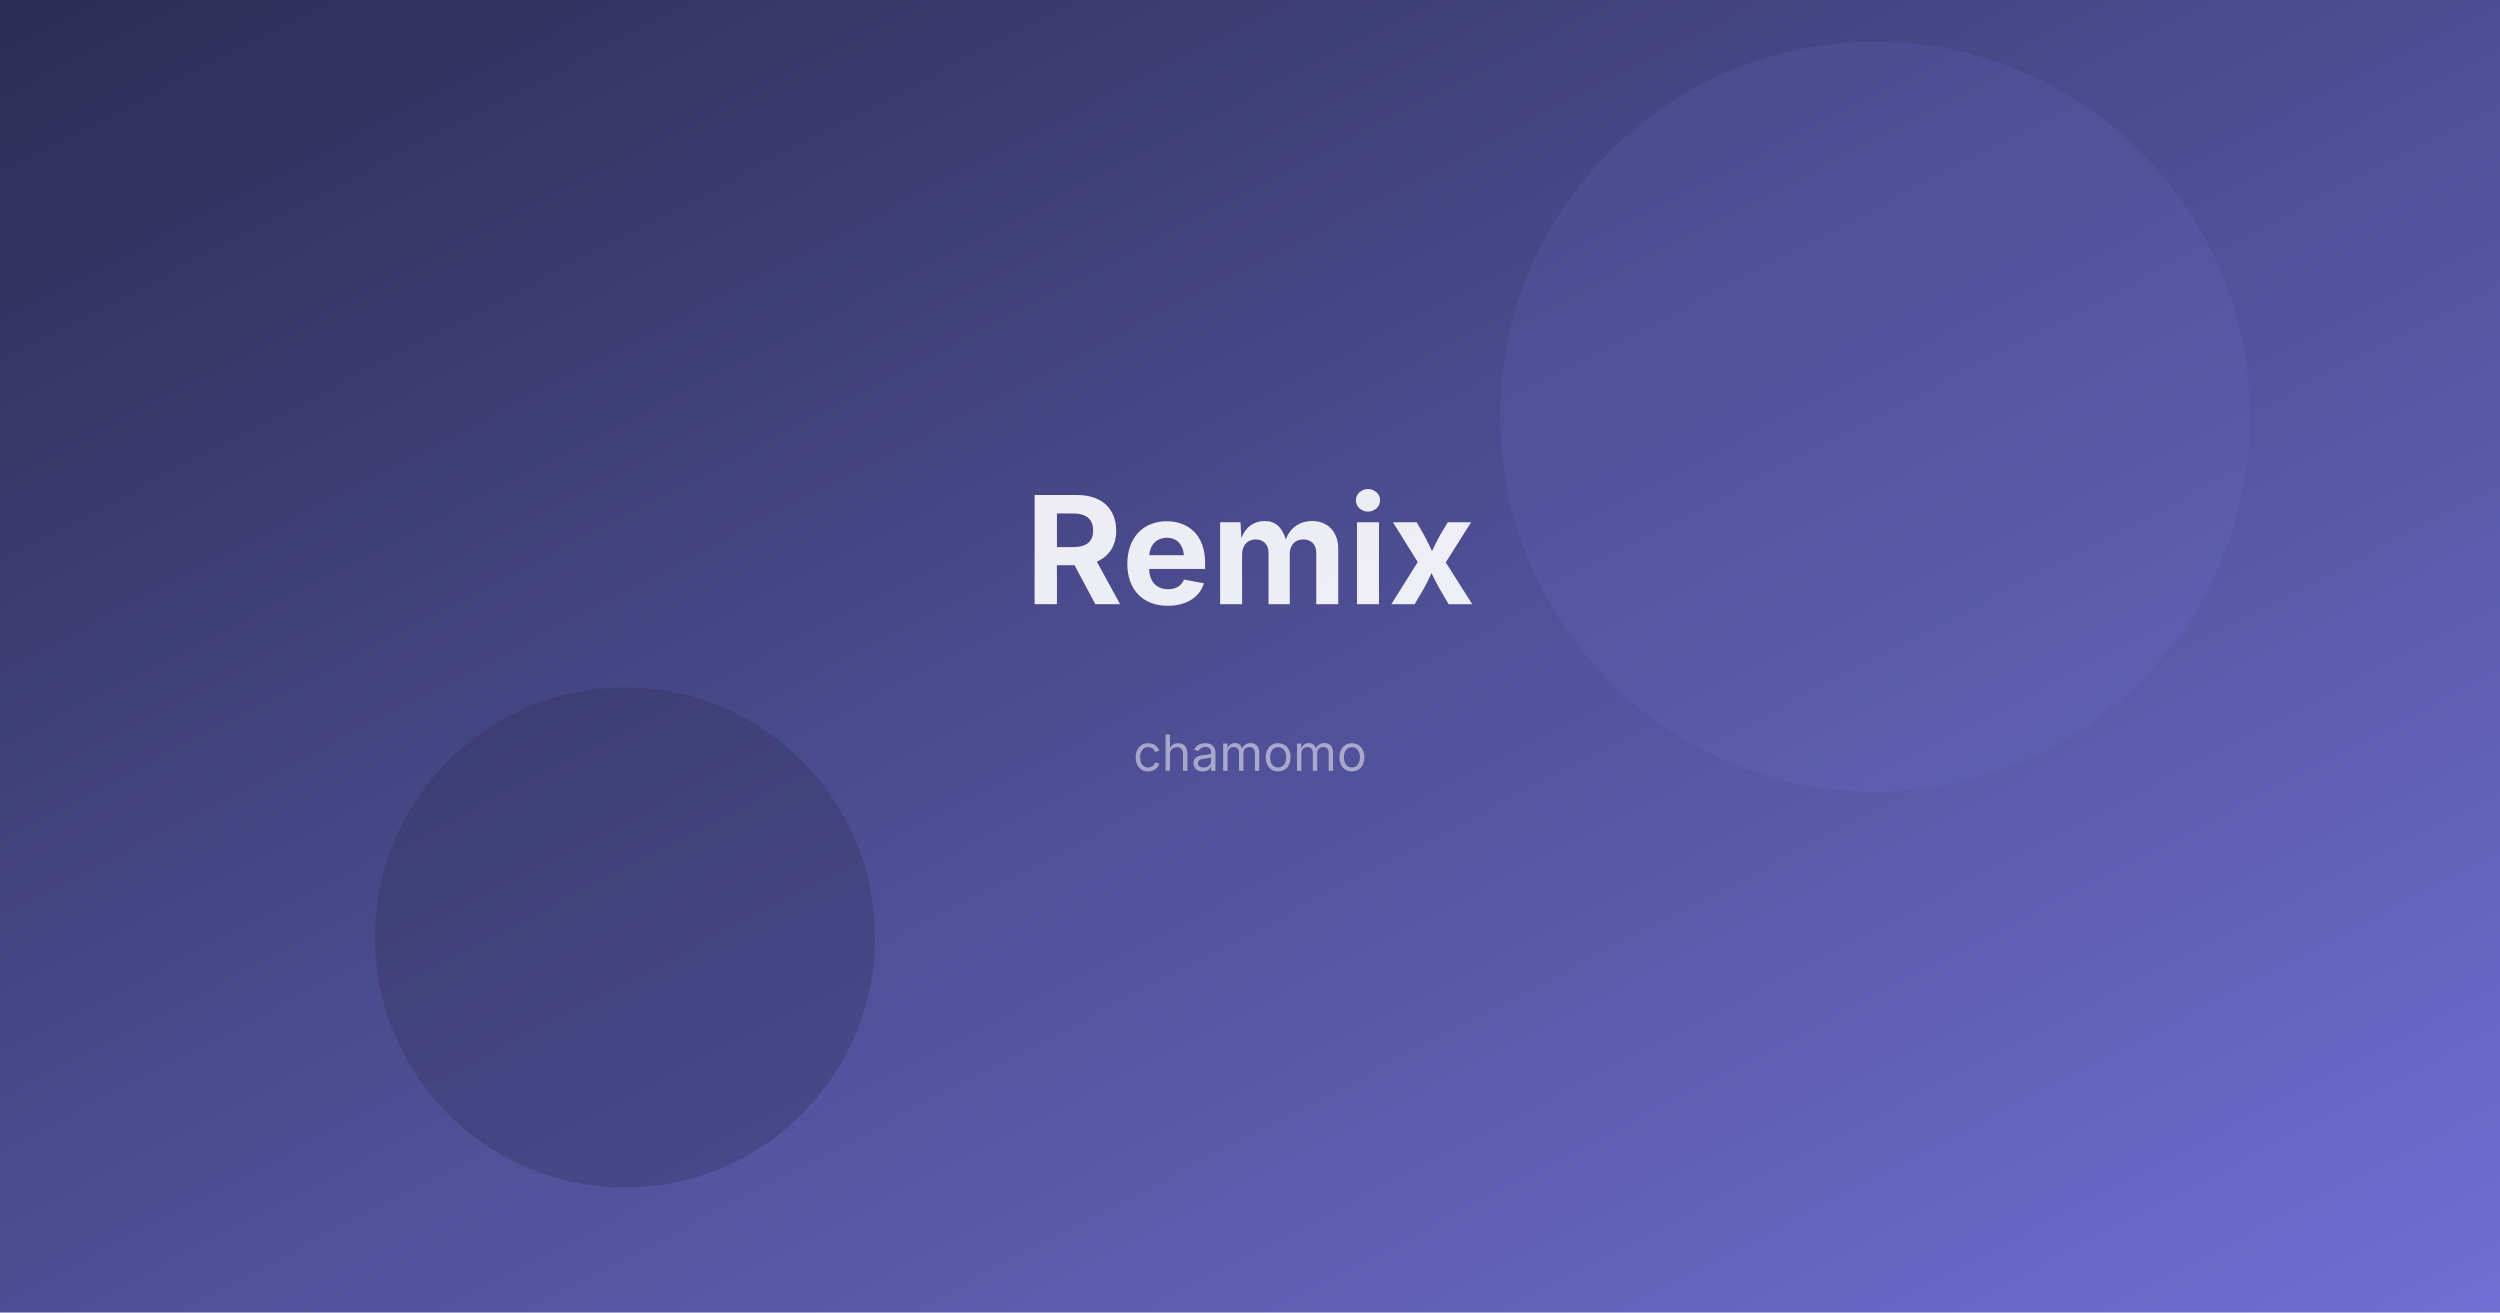
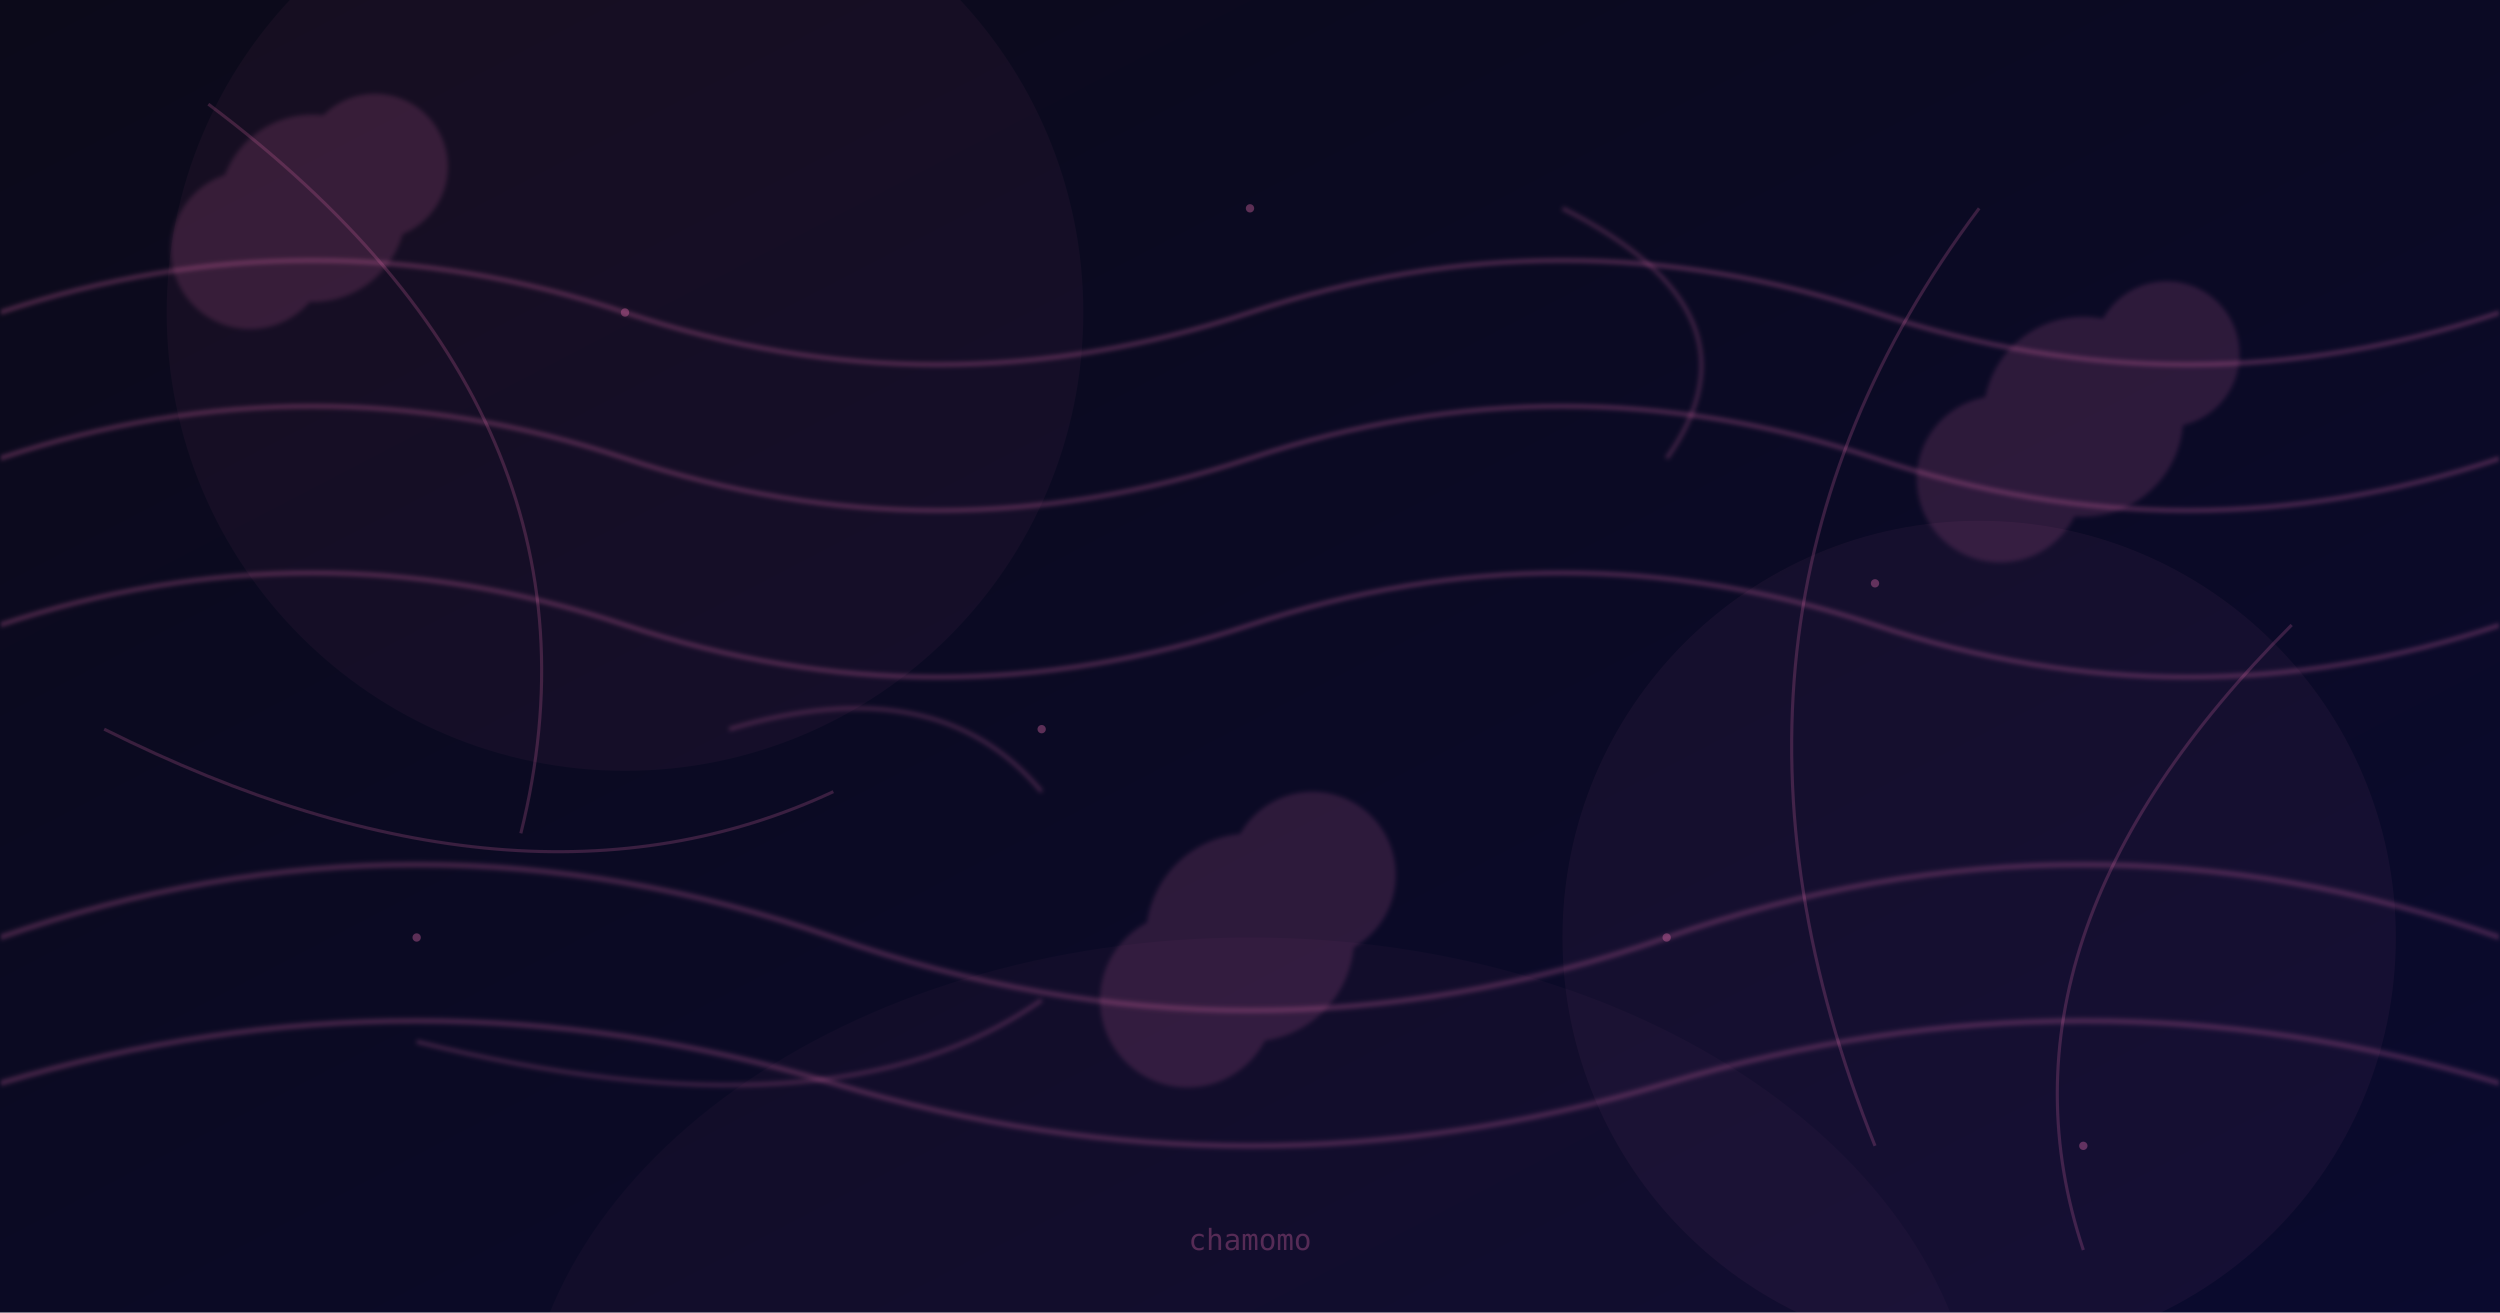
<svg xmlns="http://www.w3.org/2000/svg" width="1200" height="630" viewBox="0 0 1200 630">
  <defs>
-     <linearGradient id="bg" x1="0%" y1="0%" x2="100%" y2="100%">
-       <stop offset="0%" style="stop-color:#2c2c54;stop-opacity:1" />
-       <stop offset="100%" style="stop-color:#706fd3;stop-opacity:1" />
+     <linearGradient id="bgGrad" x1="0%" y1="0%" x2="100%" y2="100%">
+       <stop offset="0%" style="stop-color:#0c0a1a;stop-opacity:1" />
+       <stop offset="100%" style="stop-color:#0a0a2e;stop-opacity:1" />
    </linearGradient>
+     <filter id="blur">
+       <feGaussianBlur in="SourceGraphic" stdDeviation="1" />
+     </filter>
  </defs>
-   <rect width="1200" height="630" fill="url(#bg)" />
-   <circle cx="900" cy="200" r="180" fill="#706fd3" opacity="0.15" />
-   <circle cx="300" cy="450" r="120" fill="#2c2c54" opacity="0.3" />
-   <text x="600" y="290" font-family="system-ui,-apple-system,sans-serif" font-size="72" font-weight="700" fill="white" text-anchor="middle" opacity="0.9">Remix</text>
-   <text x="600" y="370" font-family="system-ui,-apple-system,sans-serif" font-size="24" fill="white" text-anchor="middle" opacity="0.5">chamomo</text>
+   <rect width="1200" height="630" fill="url(#bgGrad)" />
+   <circle cx="300" cy="150" r="220" fill="#f472b6" opacity="0.04" />
+   <circle cx="950" cy="450" r="200" fill="#f472b6" opacity="0.05" />
+   <ellipse cx="600" cy="700" rx="350" ry="250" fill="#f472b6" opacity="0.03" />
+   <g stroke="#f472b6" stroke-width="2" fill="none" opacity="0.3" filter="url(#blur)">
+     <path d="M 0 150 Q 150 100, 300 150 T 600 150 T 900 150 T 1200 150" />
+     <path d="M 0 220 Q 150 170, 300 220 T 600 220 T 900 220 T 1200 220" />
+     <path d="M 0 300 Q 150 250, 300 300 T 600 300 T 900 300 T 1200 300" />
+   </g>
+   <g stroke="#f472b6" stroke-width="2.5" fill="none" opacity="0.25" filter="url(#blur)">
+     <path d="M 0 450 Q 200 380, 400 450 T 800 450 T 1200 450" />
+     <path d="M 0 520 Q 200 460, 400 520 T 800 520 T 1200 520" />
+   </g>
+   <g fill="#f472b6" opacity="0.15" filter="url(#blur)">
+     <circle cx="150" cy="100" r="45" />
+     <circle cx="180" cy="80" r="35" />
+     <circle cx="120" cy="120" r="38" />
+     <circle cx="600" cy="450" r="50" />
+     <circle cx="630" cy="420" r="40" />
+     <circle cx="570" cy="480" r="42" />
+     <circle cx="1000" cy="200" r="48" />
+     <circle cx="1040" cy="170" r="35" />
+     <circle cx="960" cy="230" r="40" />
+   </g>
+   <g stroke="#f472b6" stroke-width="1.5" fill="none" opacity="0.2">
+     <path d="M 100 50 Q 300 200, 250 400" />
+     <path d="M 950 100 Q 800 300, 900 550" />
+     <path d="M 1100 300 Q 950 450, 1000 600" />
+     <path d="M 50 350 Q 250 450, 400 380" />
+   </g>
+   <g stroke="#f472b6" stroke-width="2" fill="none" opacity="0.22" filter="url(#blur)">
+     <path d="M 200 500 Q 400 550, 500 480" />
+     <path d="M 750 100 Q 850 150, 800 220" />
+     <path d="M 350 350 Q 450 320, 500 380" />
+   </g>
+   <g fill="#f472b6" opacity="0.35">
+     <circle cx="300" cy="150" r="2" />
+     <circle cx="600" cy="100" r="2" />
+     <circle cx="900" cy="280" r="2" />
+     <circle cx="200" cy="450" r="2" />
+     <circle cx="1000" cy="550" r="2" />
+     <circle cx="500" cy="350" r="2" />
+     <circle cx="800" cy="450" r="2" />
+   </g>
+   <text x="600" y="600" font-family="monospace" font-size="14" fill="#f472b6" opacity="0.3" text-anchor="middle">chamomo</text>
</svg>
